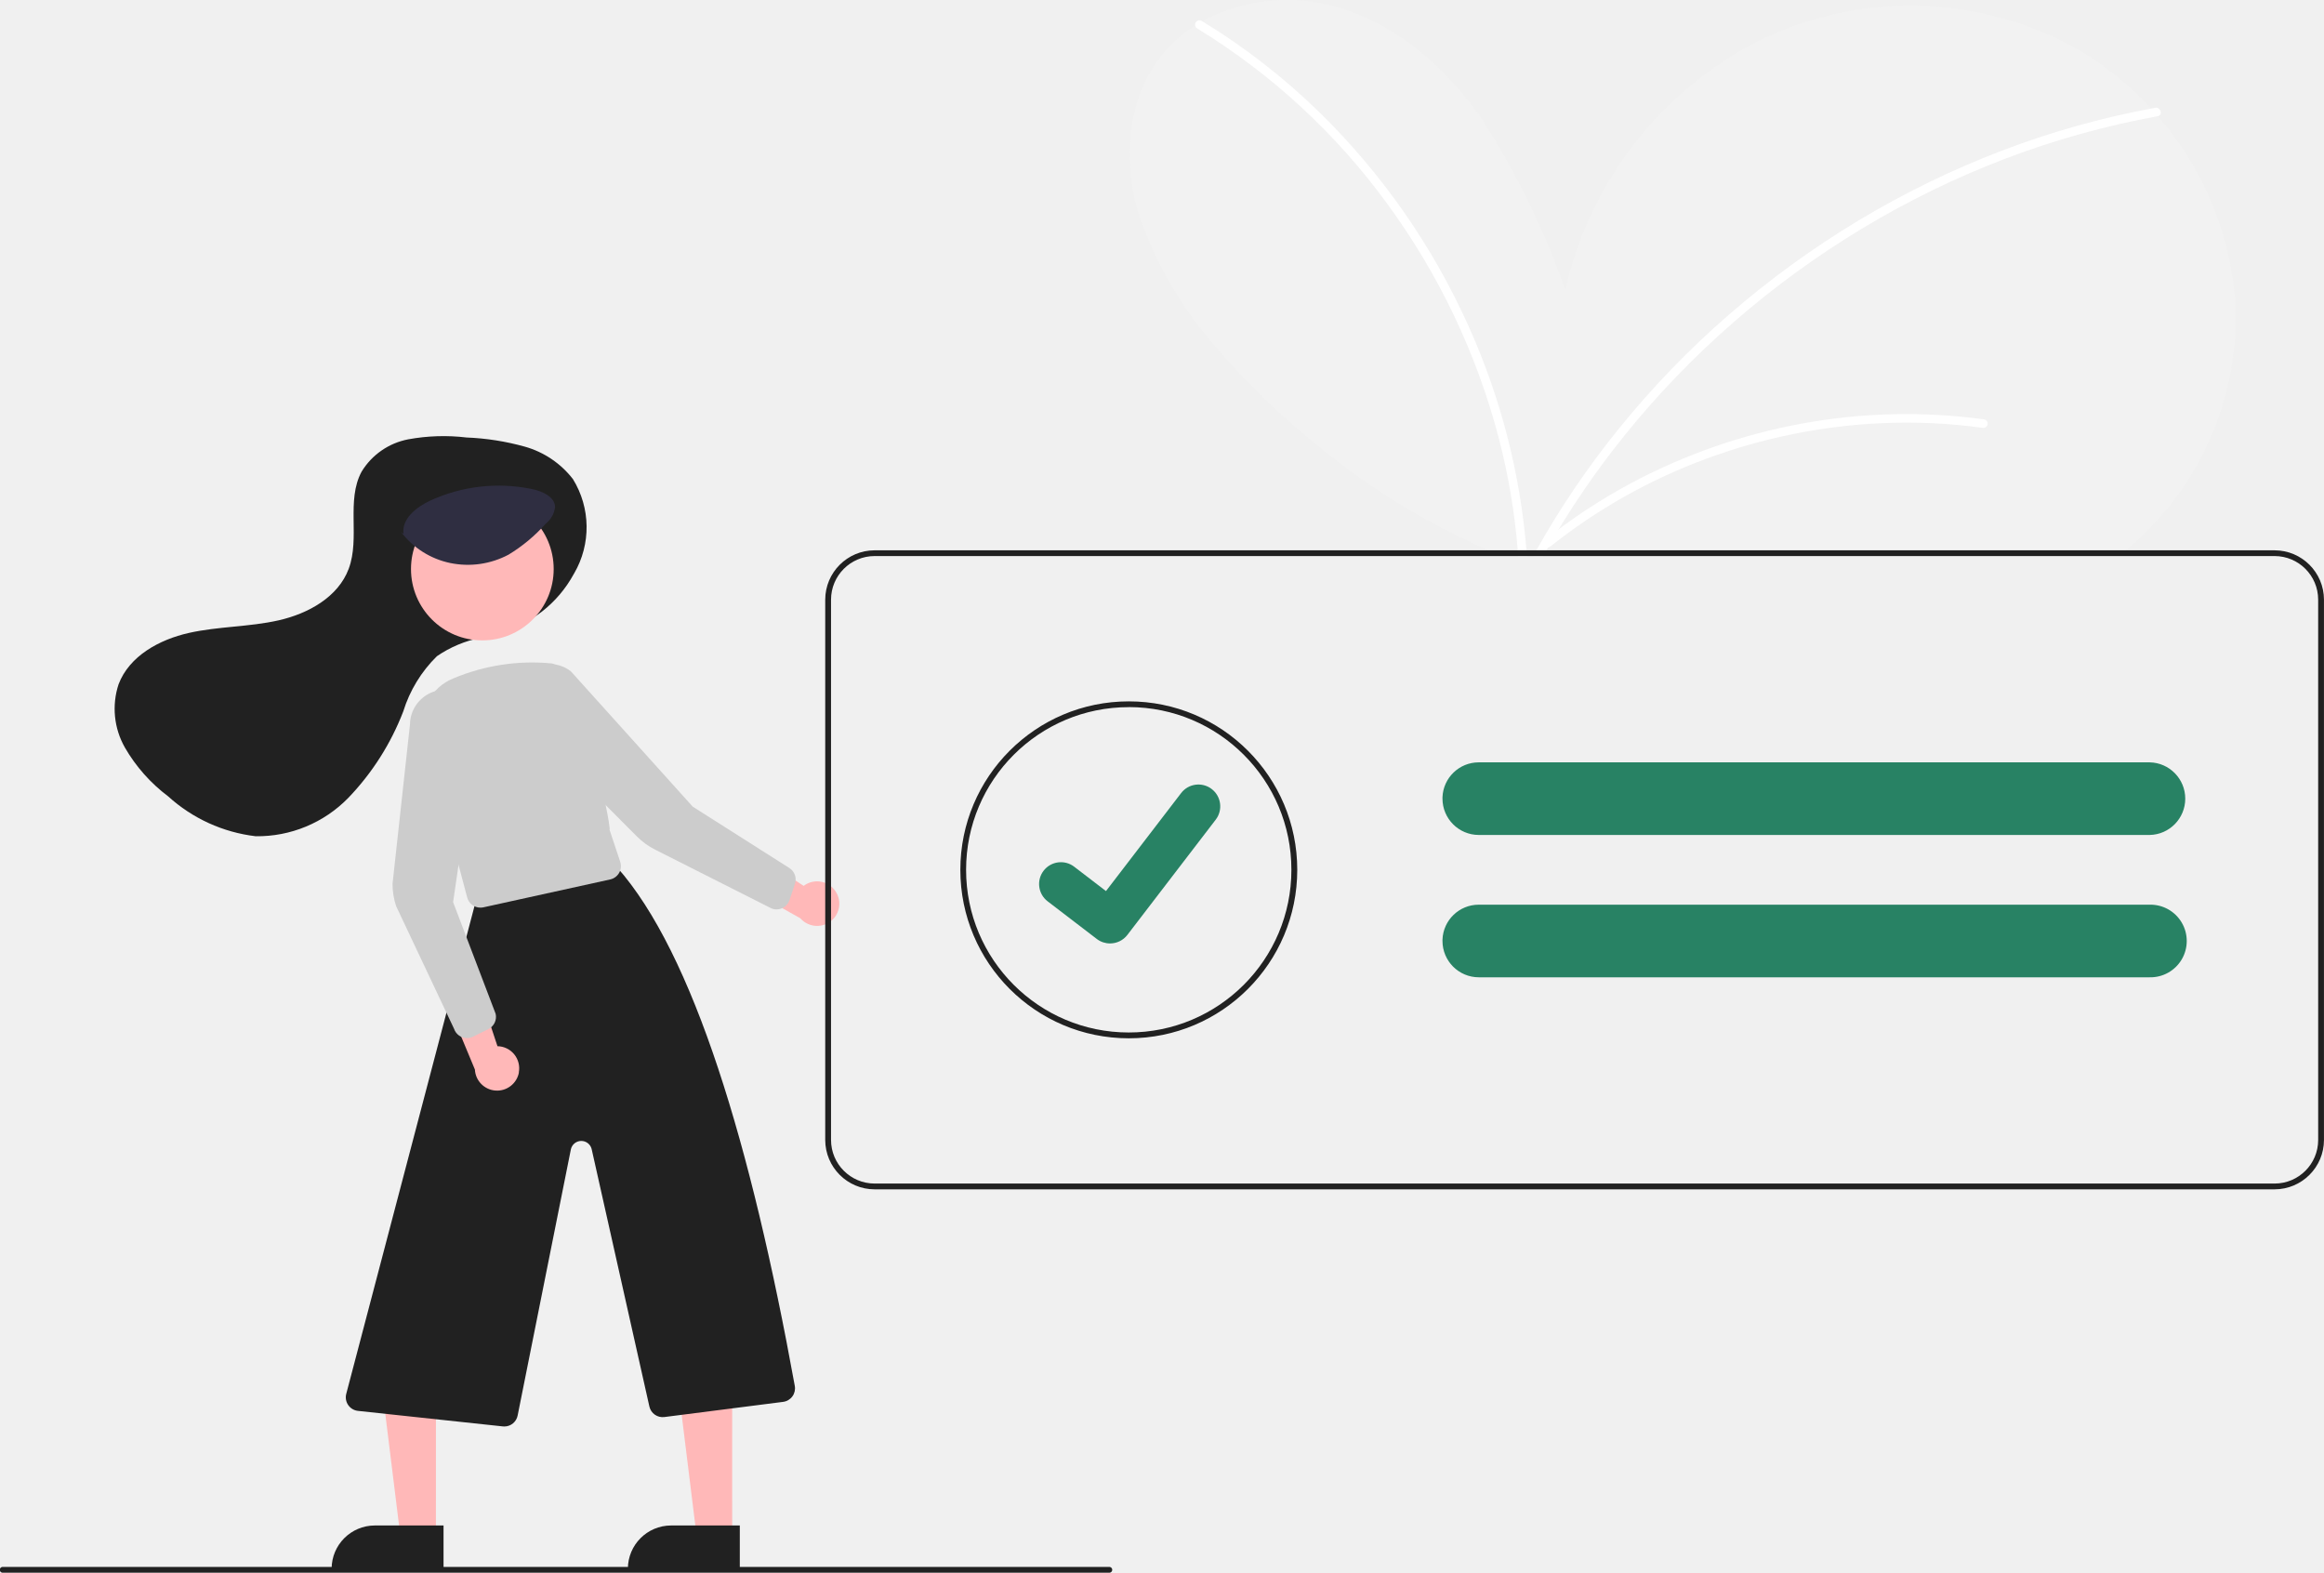
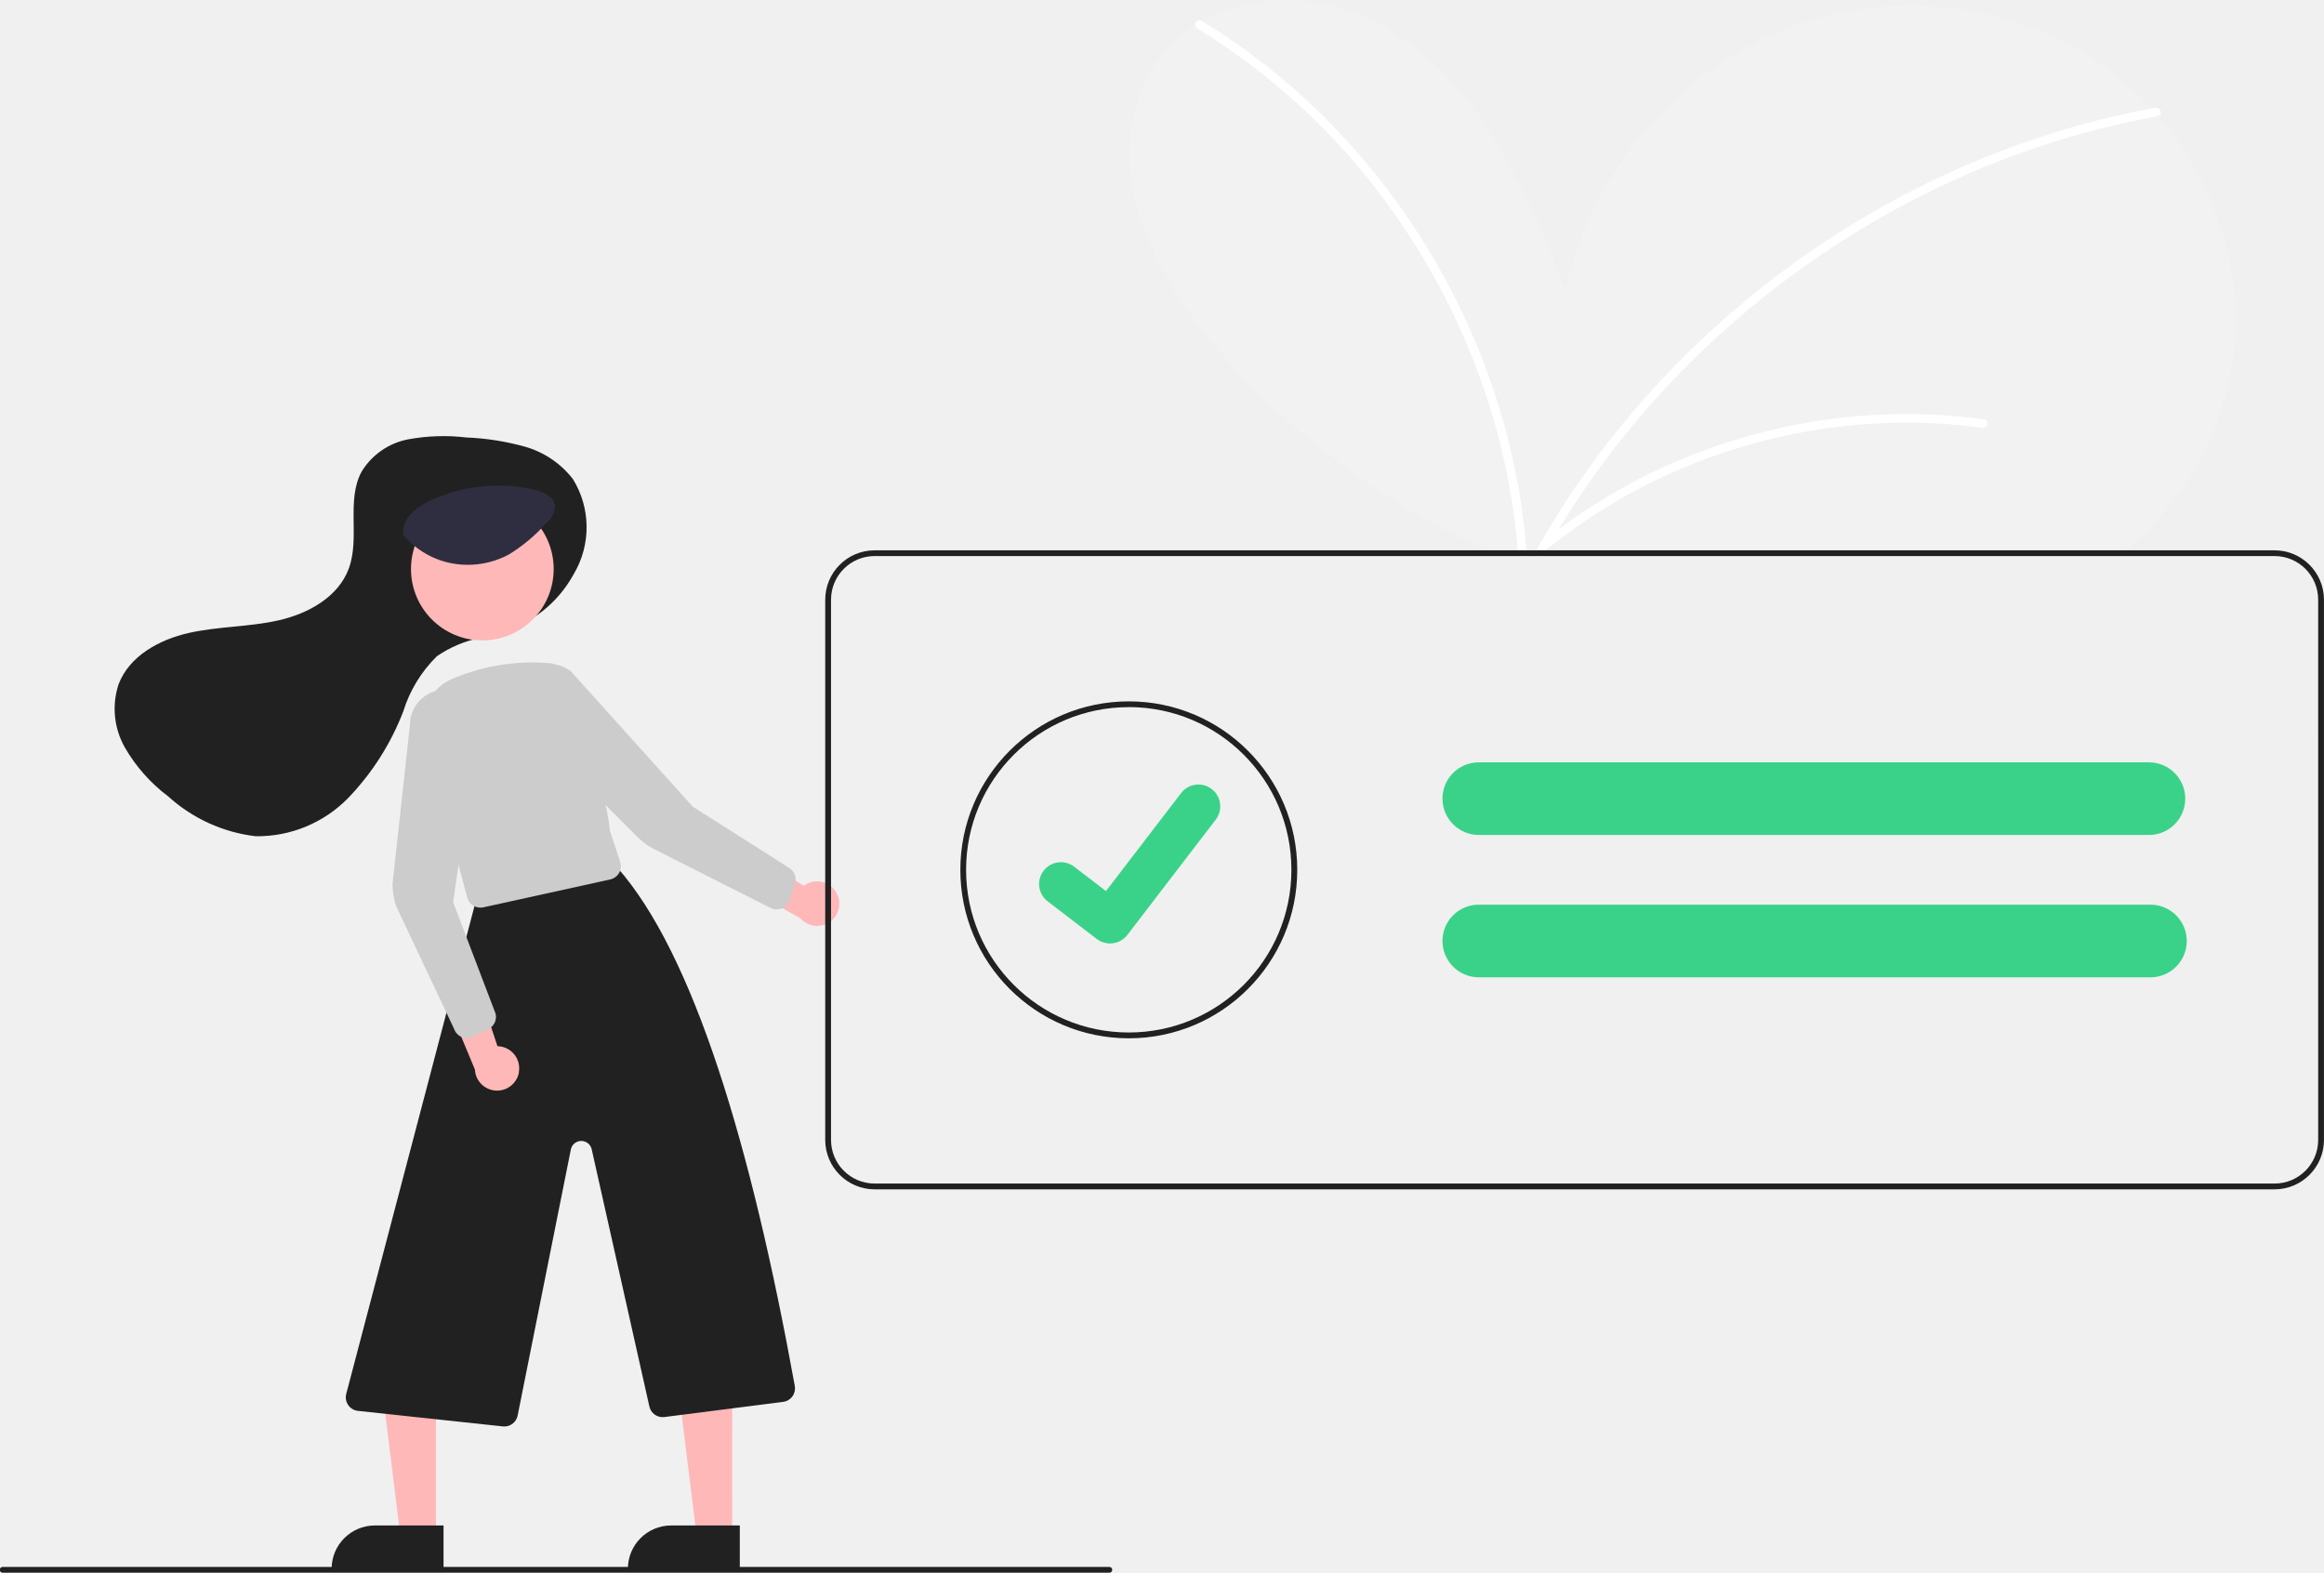
<svg xmlns="http://www.w3.org/2000/svg" width="152.511" height="103.205" viewBox="0 0 152.511 103.205">
  <g transform="translate(0 0)">
    <path d="M654.215,215.388c-.16.132-.32.257-.484.381H613.3q-.452-.186-.9-.381a47.616,47.616,0,0,1-11.793-7.342,48.3,48.3,0,0,1-6.1-5.993,25.59,25.59,0,0,1-5.154-8.985c-.938-3.349-.658-7.188,1.437-9.965a8.919,8.919,0,0,1,2.354-2.156c.151-.1.3-.187.459-.273a11.729,11.729,0,0,1,8.511-1.024c4.05,1.046,7.417,3.969,9.818,7.4a53.409,53.409,0,0,1,5.5,11.25,24.373,24.373,0,0,1,12.658-16.326,22.58,22.58,0,0,1,20.538.3,20.641,20.641,0,0,1,5.251,4.136c.15.162.3.328.442.5a20.7,20.7,0,0,1,5.1,12.693A19.9,19.9,0,0,1,654.215,215.388Z" transform="translate(-514.709 -179.277)" fill="#f2f2f2" />
    <path d="M633.164,221.436h-.572c-.008-.128-.017-.254-.029-.381a42.73,42.73,0,0,0-1.25-7.384,45.521,45.521,0,0,0-7.3-15.336,43.574,43.574,0,0,0-12.485-11.524.271.271,0,0,1-.133-.2.285.285,0,0,1,.421-.3.414.414,0,0,1,.038.025,43.162,43.162,0,0,1,7.647,5.932,45.917,45.917,0,0,1,9.856,14.13,44.524,44.524,0,0,1,3.778,14.652C633.145,221.182,633.155,221.31,633.164,221.436Z" transform="translate(-532.962 -184.944)" fill="#fff" />
    <path d="M768.776,216.937l-.013,0c-.417.076-.837.156-1.252.242a56.582,56.582,0,0,0-9.975,3.029,58.863,58.863,0,0,0-9.245,4.765,59.812,59.812,0,0,0-8.282,6.305,58.616,58.616,0,0,0-7.051,7.647,56.7,56.7,0,0,0-4.31,6.492c-.072.126-.143.254-.214.381h-.654c.069-.128.139-.255.212-.381a57.167,57.167,0,0,1,5.333-7.878,59.25,59.25,0,0,1,7.3-7.577,60.583,60.583,0,0,1,8.459-6.153,59.442,59.442,0,0,1,9.439-4.605,56.632,56.632,0,0,1,9.807-2.768l.278-.051C768.968,216.325,769.121,216.863,768.776,216.937Z" transform="translate(-627.169 -209.311)" fill="#fff" />
    <path d="M269.535,338.454a6.015,6.015,0,0,0-.08-6.186,6.078,6.078,0,0,0-3.161-2.131,16.706,16.706,0,0,0-3.823-.6,12.8,12.8,0,0,0-3.823.12,4.59,4.59,0,0,0-3.062,2.121c-1.026,1.9-.091,4.344-.845,6.371-.692,1.86-2.66,2.947-4.6,3.386s-3.955.392-5.891.827-3.908,1.512-4.612,3.367a5.143,5.143,0,0,0,.415,4.156,10.705,10.705,0,0,0,2.837,3.2,10.347,10.347,0,0,0,5.747,2.618,8.328,8.328,0,0,0,6.076-2.518,16.968,16.968,0,0,0,3.606-5.672,8.682,8.682,0,0,1,2.209-3.624,7.727,7.727,0,0,1,2.887-1.211l1.15-.307a7.9,7.9,0,0,0,4.936-3.86Z" transform="translate(-231.856 -300.829)" fill="#212121" />
    <path d="M135.436,490.391H133.1l-1.112-9.014h3.449Z" transform="translate(-106.829 -389.621)" fill="#ffb8b8" />
    <path d="M117.013,525.162h4.507V528h-7.344A2.838,2.838,0,0,1,117.013,525.162Z" transform="translate(-92.413 -425.061)" fill="#212121" />
    <path d="M237.436,490.391H235.1l-1.112-9.014h3.449Z" transform="translate(-189.387 -389.621)" fill="#ffb8b8" />
    <path d="M219.013,525.162h4.507V528h-7.344A2.838,2.838,0,0,1,219.013,525.162Z" transform="translate(-174.971 -425.061)" fill="#212121" />
    <path d="M329.408,513.242a.93.93,0,0,1-.1-.005l-9.507-1.019a.894.894,0,0,1-.774-1.1l8.418-32.017a.9.9,0,0,1,.676-.666l7.809-2.177a.9.9,0,0,1,.867.283c5.021,5.663,8.8,18.217,11.67,34.04a.894.894,0,0,1-.767,1.046l-7.79.995a.892.892,0,0,1-.986-.691l-3.79-16.9a.7.7,0,0,0-1.36.016l-3.494,17.47A.889.889,0,0,1,329.408,513.242Z" transform="translate(-296.309 -419.637)" fill="#212121" />
    <circle cx="4.682" cy="4.682" r="4.682" transform="translate(26.971 32.658)" fill="#ffb8b8" />
    <path d="M349.23,423.366a.892.892,0,0,1-.862-.664l-2.816-10.581a3.2,3.2,0,0,1,1.927-3.805,13.327,13.327,0,0,1,6.42-.976h0c1.771.211,3.956,10.7,3.811,10.92l.7,2.1a.894.894,0,0,1-.656,1.156l-8.329,1.832A.9.9,0,0,1,349.23,423.366Z" transform="translate(-317.708 -363.808)" fill="#ccc" />
    <path d="M358.658,520.4a1.451,1.451,0,0,0-1.4-1.725l-1.623-4.893-1.658,2.1,1.8,4.324a1.458,1.458,0,0,0,2.89.19Z" transform="translate(-324.612 -450.024)" fill="#ffb8b8" />
    <path d="M460.514,472.66a1.451,1.451,0,0,0-2.17-.488l-4.3-2.844,0,2.679,4.083,2.29a1.458,1.458,0,0,0,2.39-1.637Z" transform="translate(-405.606 -414.041)" fill="#ffb8b8" />
    <path d="M339.95,439.489a.894.894,0,0,1-.849-.613l-3.8-8.047a4.65,4.65,0,0,1-.235-1.462l1.144-10.459a2.3,2.3,0,0,1,4.58-.277l-1.75,11.938,2.792,7.327a.892.892,0,0,1-.472,1l-1.006.5A.893.893,0,0,1,339.95,439.489Z" transform="translate(-309.306 -371.371)" fill="#ccc" />
    <path d="M394.164,423.923a.892.892,0,0,1-.4-.1l-7.565-3.821a4.646,4.646,0,0,1-1.2-.869l-7.384-7.408a2.3,2.3,0,0,1,3.048-3.43l8,8.883,6.34,4.026a.892.892,0,0,1,.368,1.039l-.357,1.067A.894.894,0,0,1,394.164,423.923Z" transform="translate(-343.204 -364.247)" fill="#ccc" />
    <path d="M338.061,349.514a5.452,5.452,0,0,0,3.22,2.026,5.694,5.694,0,0,0,3.824-.548,10.606,10.606,0,0,0,2.436-2.027,1.645,1.645,0,0,0,.621-1.105c-.024-.664-.822-1.027-1.507-1.172a10.757,10.757,0,0,0-6.678.751c-.93.432-1.9,1.214-1.76,2.185" transform="translate(-311.734 -314.595)" fill="#2f2e41" />
    <path d="M579.175,368.723H487.3a3.245,3.245,0,0,0-3.24,3.24v35.453a3.245,3.245,0,0,0,3.24,3.24h91.874a3.245,3.245,0,0,0,3.24-3.24V371.963A3.245,3.245,0,0,0,579.175,368.723Zm2.859,38.694a2.863,2.863,0,0,1-2.859,2.859H487.3a2.863,2.863,0,0,1-2.859-2.859V371.963A2.863,2.863,0,0,1,487.3,369.1h91.874a2.863,2.863,0,0,1,2.859,2.859Z" transform="translate(-429.905 -332.612)" fill="#212121" />
    <path d="M541.63,442.834a11.055,11.055,0,1,1,11.055-11.055A11.055,11.055,0,0,1,541.63,442.834Zm0-21.73A10.674,10.674,0,1,0,552.3,431.778,10.674,10.674,0,0,0,541.63,421.1Z" transform="translate(-467.553 -374.701)" fill="#212121" />
-     <path d="M742.96,441.723H698.929a2.382,2.382,0,0,0-2.379,2.289.759.759,0,0,0,0,.093,2.386,2.386,0,0,0,2.383,2.383H742.96a2.383,2.383,0,0,0,0-4.765Z" transform="translate(-601.888 -391.698)" fill="#288264" />
-     <path d="M742.96,490.723H698.929a2.382,2.382,0,0,0-2.379,2.289.757.757,0,0,0,0,.093,2.386,2.386,0,0,0,2.383,2.383H742.96a2.383,2.383,0,1,0,0-4.765Z" transform="translate(-601.888 -431.358)" fill="#288264" />
-     <path d="M562.342,459.786a1.422,1.422,0,0,1-.856-.284l-.015-.012-3.222-2.467a1.431,1.431,0,1,1,1.741-2.273l2.087,1.6,4.932-6.432a1.432,1.432,0,0,1,2.007-.265l-.031.042.031-.041a1.433,1.433,0,0,1,.265,2.007l-5.8,7.566a1.432,1.432,0,0,1-1.139.559Z" transform="translate(-489.498 -397.878)" fill="#288264" />
+     <path d="M742.96,441.723H698.929a2.382,2.382,0,0,0-2.379,2.289.759.759,0,0,0,0,.093,2.386,2.386,0,0,0,2.383,2.383H742.96a2.383,2.383,0,0,0,0-4.765Z" transform="translate(-601.888 -391.698)" fill="#3AD289" />
+     <path d="M742.96,490.723H698.929a2.382,2.382,0,0,0-2.379,2.289.757.757,0,0,0,0,.093,2.386,2.386,0,0,0,2.383,2.383H742.96a2.383,2.383,0,1,0,0-4.765Z" transform="translate(-601.888 -431.358)" fill="#3AD289" />
+     <path d="M562.342,459.786a1.422,1.422,0,0,1-.856-.284l-.015-.012-3.222-2.467a1.431,1.431,0,1,1,1.741-2.273l2.087,1.6,4.932-6.432a1.432,1.432,0,0,1,2.007-.265l-.031.042.031-.041a1.433,1.433,0,0,1,.265,2.007l-5.8,7.566a1.432,1.432,0,0,1-1.139.559Z" transform="translate(-489.498 -397.878)" fill="#3AD289" />
    <path d="M272.752,719.1H200.13a.191.191,0,1,1,0-.381h72.622a.191.191,0,0,1,0,.381Z" transform="translate(-199.939 -615.899)" fill="#212121" />
    <path d="M760.119,322.176a37.784,37.784,0,0,0-11.979.27,38.569,38.569,0,0,0-11.279,3.943,37.206,37.206,0,0,0-5.629,3.719c-.287.23.12.632.4.4a36.941,36.941,0,0,1,10.252-5.763,38.055,38.055,0,0,1,11.449-2.323,36.42,36.42,0,0,1,6.629.3.3.3,0,0,0,.352-.2A.288.288,0,0,0,760.119,322.176Z" transform="translate(-629.883 -294.652)" fill="#fff" />
  </g>
</svg>
